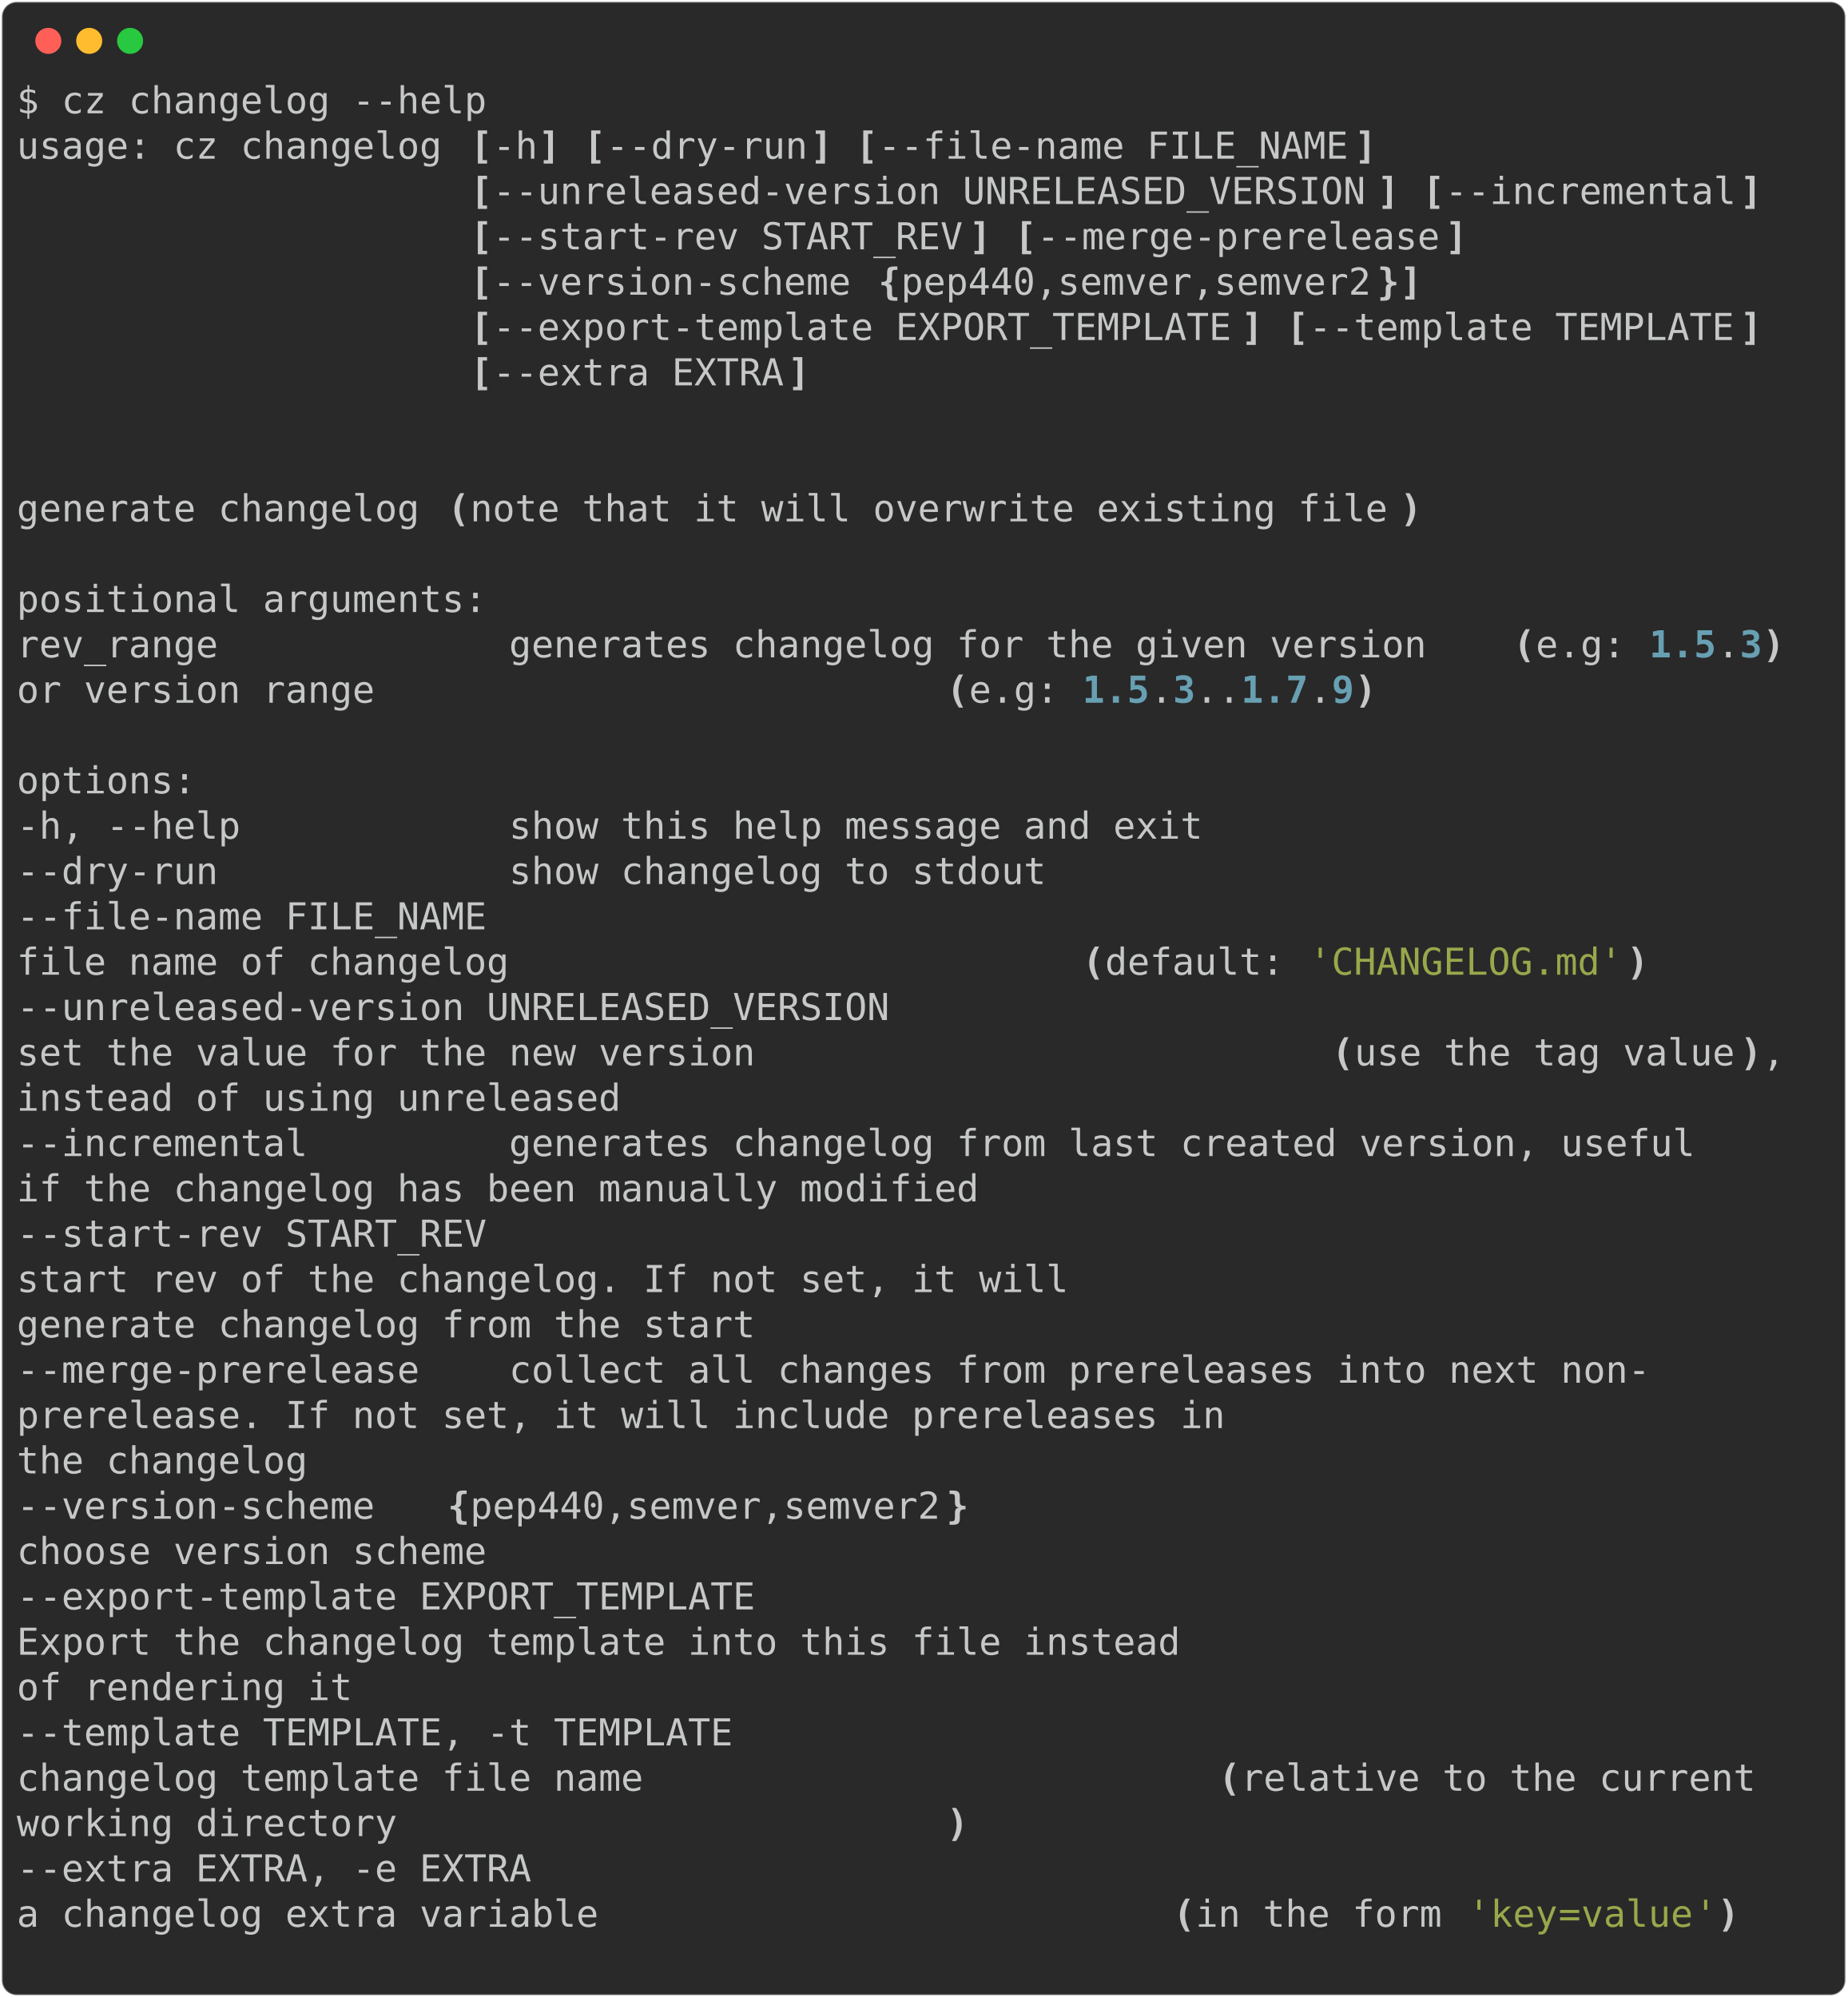
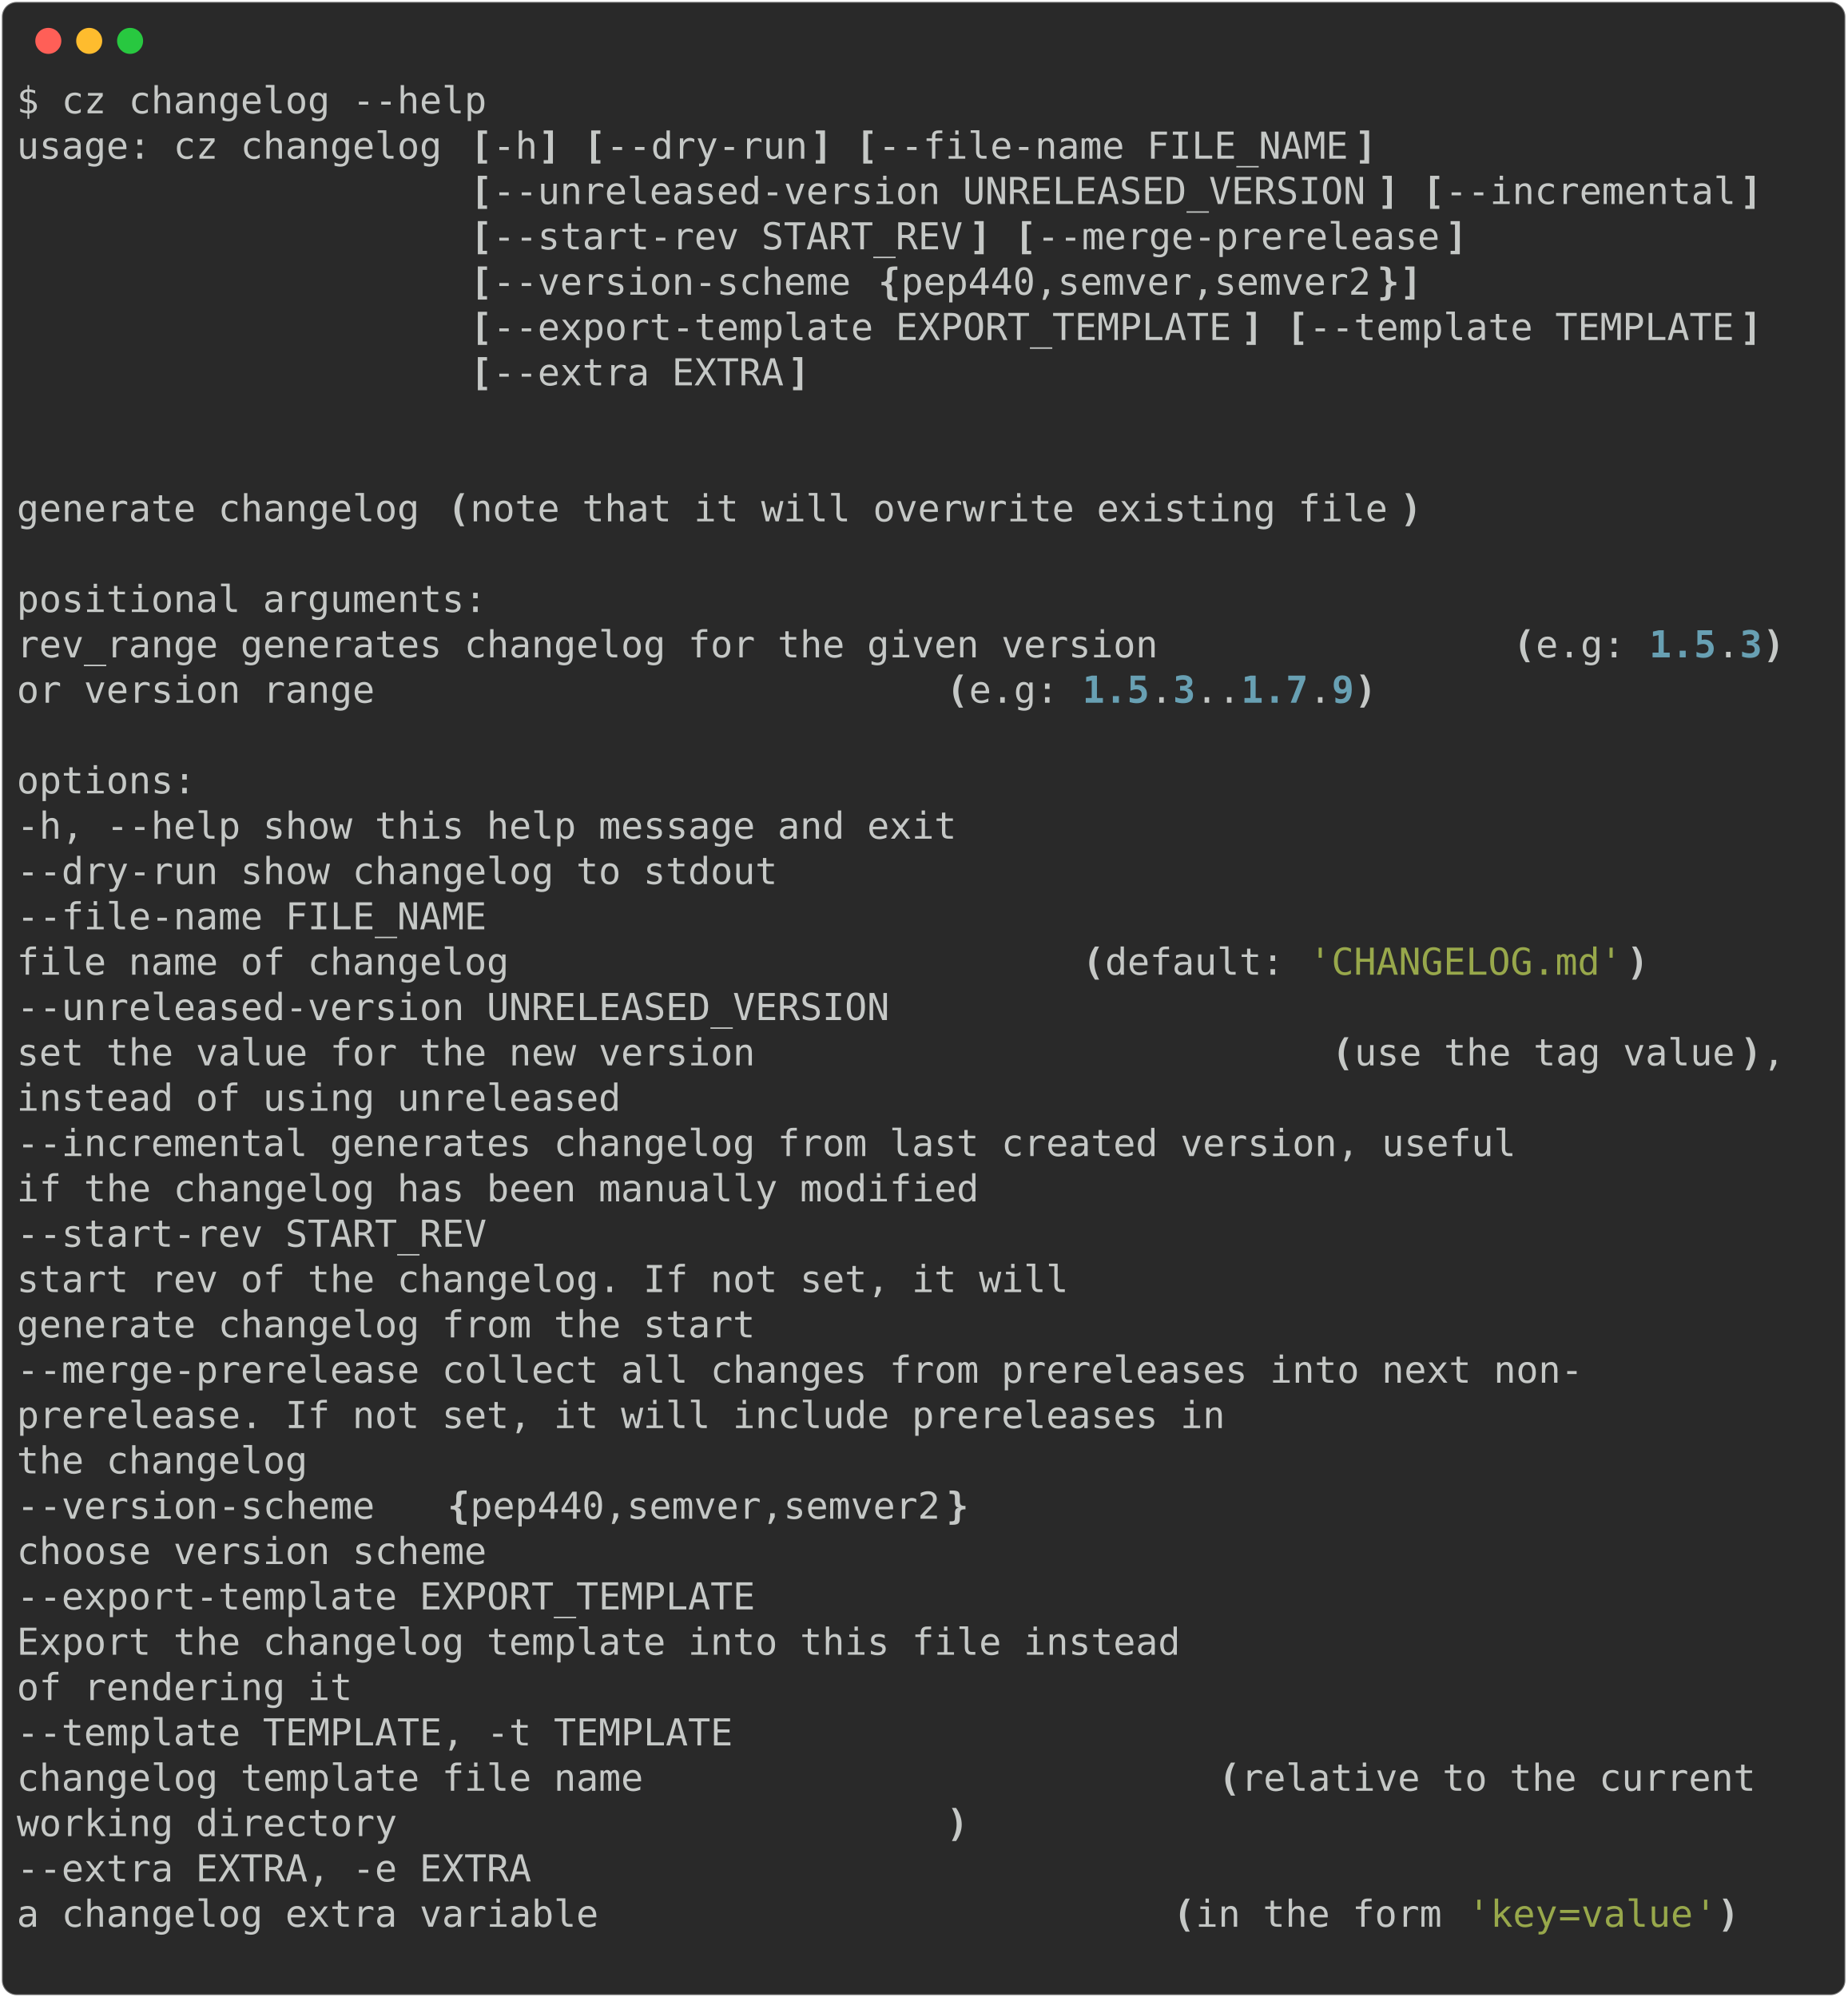
<svg xmlns="http://www.w3.org/2000/svg" class="rich-terminal" viewBox="0 0 994 1074.8">
-   <style>
- 
-     @font-face {
-         font-family: "Fira Code";
-         src: local("FiraCode-Regular"),
-                 url("https://cdnjs.cloudflare.com/ajax/libs/firacode/6.2.0/woff2/FiraCode-Regular.woff2") format("woff2"),
-                 url("https://cdnjs.cloudflare.com/ajax/libs/firacode/6.2.0/woff/FiraCode-Regular.woff") format("woff");
-         font-style: normal;
-         font-weight: 400;
-     }
-     @font-face {
-         font-family: "Fira Code";
-         src: local("FiraCode-Bold"),
-                 url("https://cdnjs.cloudflare.com/ajax/libs/firacode/6.2.0/woff2/FiraCode-Bold.woff2") format("woff2"),
-                 url("https://cdnjs.cloudflare.com/ajax/libs/firacode/6.2.0/woff/FiraCode-Bold.woff") format("woff");
-         font-style: bold;
-         font-weight: 700;
-     }
- 
-     .terminal-2035912735-matrix {
-         font-family: Fira Code, monospace;
-         font-size: 20px;
-         line-height: 24.4px;
-         font-variant-east-asian: full-width;
-     }
- 
-     .terminal-2035912735-title {
-         font-size: 18px;
-         font-weight: bold;
-         font-family: arial;
-     }
- 
-     .terminal-2035912735-r1 { fill: #c5c8c6 }
- .terminal-2035912735-r2 { fill: #c5c8c6;font-weight: bold }
- .terminal-2035912735-r3 { fill: #68a0b3;font-weight: bold }
- .terminal-2035912735-r4 { fill: #98a84b }
-     </style>
+   <style>@font-face{font-family:"Fira Code";src:local("FiraCode-Regular"),url(https://cdnjs.cloudflare.com/ajax/libs/firacode/6.2.0/woff2/FiraCode-Regular.woff2) format("woff2"),url(https://cdnjs.cloudflare.com/ajax/libs/firacode/6.2.0/woff/FiraCode-Regular.woff) format("woff");font-style:normal;font-weight:400}@font-face{font-family:"Fira Code";src:local("FiraCode-Bold"),url(https://cdnjs.cloudflare.com/ajax/libs/firacode/6.2.0/woff2/FiraCode-Bold.woff2) format("woff2"),url(https://cdnjs.cloudflare.com/ajax/libs/firacode/6.2.0/woff/FiraCode-Bold.woff) format("woff");font-style:bold;font-weight:700}.terminal-2035912735-matrix{font-family:Fira Code,monospace;font-size:20px;line-height:24.4px;font-variant-east-asian:full-width}.terminal-2035912735-r1{fill:#c5c8c6}.terminal-2035912735-r2{fill:#c5c8c6;font-weight:700}.terminal-2035912735-r3{fill:#68a0b3;font-weight:700}.terminal-2035912735-r4{fill:#98a84b}</style>
  <defs>
    <clipPath id="terminal-2035912735-clip-terminal">
-       <rect x="0" y="0" width="975.0" height="1023.8" />
+       <rect width="975" height="1023.8" x="0" y="0" />
    </clipPath>
    <clipPath id="terminal-2035912735-line-0">
-       <rect x="0" y="1.5" width="976" height="24.65" />
+       <rect width="976" height="24.65" x="0" y="1.5" />
    </clipPath>
    <clipPath id="terminal-2035912735-line-1">
-       <rect x="0" y="25.9" width="976" height="24.65" />
+       <rect width="976" height="24.65" x="0" y="25.9" />
    </clipPath>
    <clipPath id="terminal-2035912735-line-2">
-       <rect x="0" y="50.3" width="976" height="24.65" />
+       <rect width="976" height="24.65" x="0" y="50.3" />
    </clipPath>
    <clipPath id="terminal-2035912735-line-3">
-       <rect x="0" y="74.7" width="976" height="24.65" />
+       <rect width="976" height="24.65" x="0" y="74.7" />
    </clipPath>
    <clipPath id="terminal-2035912735-line-4">
-       <rect x="0" y="99.1" width="976" height="24.65" />
+       <rect width="976" height="24.65" x="0" y="99.1" />
    </clipPath>
    <clipPath id="terminal-2035912735-line-5">
-       <rect x="0" y="123.5" width="976" height="24.65" />
+       <rect width="976" height="24.65" x="0" y="123.5" />
    </clipPath>
    <clipPath id="terminal-2035912735-line-6">
-       <rect x="0" y="147.9" width="976" height="24.65" />
+       <rect width="976" height="24.65" x="0" y="147.9" />
    </clipPath>
    <clipPath id="terminal-2035912735-line-7">
-       <rect x="0" y="172.3" width="976" height="24.65" />
+       <rect width="976" height="24.65" x="0" y="172.3" />
    </clipPath>
    <clipPath id="terminal-2035912735-line-8">
-       <rect x="0" y="196.7" width="976" height="24.65" />
+       <rect width="976" height="24.65" x="0" y="196.7" />
    </clipPath>
    <clipPath id="terminal-2035912735-line-9">
-       <rect x="0" y="221.1" width="976" height="24.65" />
+       <rect width="976" height="24.65" x="0" y="221.1" />
    </clipPath>
    <clipPath id="terminal-2035912735-line-10">
-       <rect x="0" y="245.5" width="976" height="24.65" />
+       <rect width="976" height="24.65" x="0" y="245.5" />
    </clipPath>
    <clipPath id="terminal-2035912735-line-11">
-       <rect x="0" y="269.9" width="976" height="24.65" />
+       <rect width="976" height="24.65" x="0" y="269.9" />
    </clipPath>
    <clipPath id="terminal-2035912735-line-12">
-       <rect x="0" y="294.3" width="976" height="24.65" />
+       <rect width="976" height="24.65" x="0" y="294.3" />
    </clipPath>
    <clipPath id="terminal-2035912735-line-13">
-       <rect x="0" y="318.7" width="976" height="24.65" />
+       <rect width="976" height="24.65" x="0" y="318.7" />
    </clipPath>
    <clipPath id="terminal-2035912735-line-14">
-       <rect x="0" y="343.1" width="976" height="24.65" />
+       <rect width="976" height="24.65" x="0" y="343.1" />
    </clipPath>
    <clipPath id="terminal-2035912735-line-15">
-       <rect x="0" y="367.5" width="976" height="24.65" />
+       <rect width="976" height="24.65" x="0" y="367.5" />
    </clipPath>
    <clipPath id="terminal-2035912735-line-16">
-       <rect x="0" y="391.9" width="976" height="24.65" />
+       <rect width="976" height="24.65" x="0" y="391.9" />
    </clipPath>
    <clipPath id="terminal-2035912735-line-17">
-       <rect x="0" y="416.3" width="976" height="24.65" />
+       <rect width="976" height="24.65" x="0" y="416.3" />
    </clipPath>
    <clipPath id="terminal-2035912735-line-18">
-       <rect x="0" y="440.7" width="976" height="24.65" />
+       <rect width="976" height="24.65" x="0" y="440.7" />
    </clipPath>
    <clipPath id="terminal-2035912735-line-19">
-       <rect x="0" y="465.1" width="976" height="24.65" />
+       <rect width="976" height="24.65" x="0" y="465.1" />
    </clipPath>
    <clipPath id="terminal-2035912735-line-20">
-       <rect x="0" y="489.5" width="976" height="24.65" />
+       <rect width="976" height="24.65" x="0" y="489.5" />
    </clipPath>
    <clipPath id="terminal-2035912735-line-21">
-       <rect x="0" y="513.9" width="976" height="24.65" />
+       <rect width="976" height="24.65" x="0" y="513.9" />
    </clipPath>
    <clipPath id="terminal-2035912735-line-22">
-       <rect x="0" y="538.3" width="976" height="24.65" />
+       <rect width="976" height="24.65" x="0" y="538.3" />
    </clipPath>
    <clipPath id="terminal-2035912735-line-23">
-       <rect x="0" y="562.7" width="976" height="24.65" />
+       <rect width="976" height="24.65" x="0" y="562.7" />
    </clipPath>
    <clipPath id="terminal-2035912735-line-24">
-       <rect x="0" y="587.1" width="976" height="24.65" />
+       <rect width="976" height="24.65" x="0" y="587.1" />
    </clipPath>
    <clipPath id="terminal-2035912735-line-25">
-       <rect x="0" y="611.5" width="976" height="24.65" />
+       <rect width="976" height="24.65" x="0" y="611.5" />
    </clipPath>
    <clipPath id="terminal-2035912735-line-26">
-       <rect x="0" y="635.9" width="976" height="24.65" />
+       <rect width="976" height="24.65" x="0" y="635.9" />
    </clipPath>
    <clipPath id="terminal-2035912735-line-27">
-       <rect x="0" y="660.3" width="976" height="24.65" />
+       <rect width="976" height="24.65" x="0" y="660.3" />
    </clipPath>
    <clipPath id="terminal-2035912735-line-28">
-       <rect x="0" y="684.7" width="976" height="24.65" />
+       <rect width="976" height="24.65" x="0" y="684.7" />
    </clipPath>
    <clipPath id="terminal-2035912735-line-29">
-       <rect x="0" y="709.1" width="976" height="24.65" />
+       <rect width="976" height="24.65" x="0" y="709.1" />
    </clipPath>
    <clipPath id="terminal-2035912735-line-30">
-       <rect x="0" y="733.5" width="976" height="24.65" />
+       <rect width="976" height="24.65" x="0" y="733.5" />
    </clipPath>
    <clipPath id="terminal-2035912735-line-31">
-       <rect x="0" y="757.9" width="976" height="24.65" />
+       <rect width="976" height="24.65" x="0" y="757.9" />
    </clipPath>
    <clipPath id="terminal-2035912735-line-32">
-       <rect x="0" y="782.3" width="976" height="24.65" />
+       <rect width="976" height="24.65" x="0" y="782.3" />
    </clipPath>
    <clipPath id="terminal-2035912735-line-33">
-       <rect x="0" y="806.7" width="976" height="24.65" />
+       <rect width="976" height="24.65" x="0" y="806.7" />
    </clipPath>
    <clipPath id="terminal-2035912735-line-34">
-       <rect x="0" y="831.1" width="976" height="24.65" />
+       <rect width="976" height="24.65" x="0" y="831.1" />
    </clipPath>
    <clipPath id="terminal-2035912735-line-35">
-       <rect x="0" y="855.5" width="976" height="24.65" />
+       <rect width="976" height="24.65" x="0" y="855.5" />
    </clipPath>
    <clipPath id="terminal-2035912735-line-36">
-       <rect x="0" y="879.9" width="976" height="24.65" />
+       <rect width="976" height="24.65" x="0" y="879.9" />
    </clipPath>
    <clipPath id="terminal-2035912735-line-37">
-       <rect x="0" y="904.3" width="976" height="24.65" />
+       <rect width="976" height="24.65" x="0" y="904.3" />
    </clipPath>
    <clipPath id="terminal-2035912735-line-38">
-       <rect x="0" y="928.7" width="976" height="24.65" />
+       <rect width="976" height="24.65" x="0" y="928.7" />
    </clipPath>
    <clipPath id="terminal-2035912735-line-39">
-       <rect x="0" y="953.1" width="976" height="24.65" />
+       <rect width="976" height="24.65" x="0" y="953.1" />
    </clipPath>
    <clipPath id="terminal-2035912735-line-40">
-       <rect x="0" y="977.5" width="976" height="24.65" />
+       <rect width="976" height="24.65" x="0" y="977.5" />
    </clipPath>
  </defs>
-   <rect fill="#292929" stroke="rgba(255,255,255,0.35)" stroke-width="1" x="1" y="1" width="992" height="1072.8" rx="8" />
+   <rect width="992" height="1072.8" x="1" y="1" fill="#292929" stroke="rgba(255,255,255,0.35)" stroke-width="1" rx="8" />
  <g transform="translate(26,22)">
    <circle cx="0" cy="0" r="7" fill="#ff5f57" />
    <circle cx="22" cy="0" r="7" fill="#febc2e" />
    <circle cx="44" cy="0" r="7" fill="#28c840" />
  </g>
-   <g transform="translate(9, 41)" clip-path="url(#terminal-2035912735-clip-terminal)">
+   <g clip-path="url(#terminal-2035912735-clip-terminal)" transform="translate(9, 41)">
    <g class="terminal-2035912735-matrix">
-       <text class="terminal-2035912735-r1" x="0" y="20" textLength="256.2" clip-path="url(#terminal-2035912735-line-0)">$ cz changelog --help</text>
-       <text class="terminal-2035912735-r1" x="976" y="20" textLength="12.2" clip-path="url(#terminal-2035912735-line-0)">
- </text>
-       <text class="terminal-2035912735-r1" x="0" y="44.4" textLength="244" clip-path="url(#terminal-2035912735-line-1)">usage: cz changelog </text>
-       <text class="terminal-2035912735-r2" x="244" y="44.4" textLength="12.2" clip-path="url(#terminal-2035912735-line-1)">[</text>
-       <text class="terminal-2035912735-r1" x="256.2" y="44.4" textLength="24.4" clip-path="url(#terminal-2035912735-line-1)">-h</text>
-       <text class="terminal-2035912735-r2" x="280.6" y="44.4" textLength="12.2" clip-path="url(#terminal-2035912735-line-1)">]</text>
-       <text class="terminal-2035912735-r2" x="305" y="44.4" textLength="12.2" clip-path="url(#terminal-2035912735-line-1)">[</text>
-       <text class="terminal-2035912735-r1" x="317.2" y="44.4" textLength="109.8" clip-path="url(#terminal-2035912735-line-1)">--dry-run</text>
-       <text class="terminal-2035912735-r2" x="427" y="44.4" textLength="12.2" clip-path="url(#terminal-2035912735-line-1)">]</text>
-       <text class="terminal-2035912735-r2" x="451.4" y="44.4" textLength="12.2" clip-path="url(#terminal-2035912735-line-1)">[</text>
-       <text class="terminal-2035912735-r1" x="463.6" y="44.4" textLength="256.2" clip-path="url(#terminal-2035912735-line-1)">--file-name FILE_NAME</text>
-       <text class="terminal-2035912735-r2" x="719.8" y="44.4" textLength="12.2" clip-path="url(#terminal-2035912735-line-1)">]</text>
-       <text class="terminal-2035912735-r1" x="976" y="44.4" textLength="12.2" clip-path="url(#terminal-2035912735-line-1)">
- </text>
-       <text class="terminal-2035912735-r2" x="244" y="68.8" textLength="12.2" clip-path="url(#terminal-2035912735-line-2)">[</text>
-       <text class="terminal-2035912735-r1" x="256.2" y="68.8" textLength="475.8" clip-path="url(#terminal-2035912735-line-2)">--unreleased-version UNRELEASED_VERSION</text>
-       <text class="terminal-2035912735-r2" x="732" y="68.8" textLength="12.2" clip-path="url(#terminal-2035912735-line-2)">]</text>
-       <text class="terminal-2035912735-r2" x="756.4" y="68.8" textLength="12.2" clip-path="url(#terminal-2035912735-line-2)">[</text>
-       <text class="terminal-2035912735-r1" x="768.6" y="68.8" textLength="158.6" clip-path="url(#terminal-2035912735-line-2)">--incremental</text>
-       <text class="terminal-2035912735-r2" x="927.2" y="68.8" textLength="12.2" clip-path="url(#terminal-2035912735-line-2)">]</text>
-       <text class="terminal-2035912735-r1" x="976" y="68.8" textLength="12.2" clip-path="url(#terminal-2035912735-line-2)">
- </text>
-       <text class="terminal-2035912735-r2" x="244" y="93.2" textLength="12.2" clip-path="url(#terminal-2035912735-line-3)">[</text>
-       <text class="terminal-2035912735-r1" x="256.2" y="93.2" textLength="256.2" clip-path="url(#terminal-2035912735-line-3)">--start-rev START_REV</text>
-       <text class="terminal-2035912735-r2" x="512.4" y="93.2" textLength="12.2" clip-path="url(#terminal-2035912735-line-3)">]</text>
-       <text class="terminal-2035912735-r2" x="536.8" y="93.2" textLength="12.2" clip-path="url(#terminal-2035912735-line-3)">[</text>
-       <text class="terminal-2035912735-r1" x="549" y="93.2" textLength="219.6" clip-path="url(#terminal-2035912735-line-3)">--merge-prerelease</text>
-       <text class="terminal-2035912735-r2" x="768.6" y="93.2" textLength="12.2" clip-path="url(#terminal-2035912735-line-3)">]</text>
-       <text class="terminal-2035912735-r1" x="976" y="93.2" textLength="12.2" clip-path="url(#terminal-2035912735-line-3)">
- </text>
-       <text class="terminal-2035912735-r2" x="244" y="117.6" textLength="12.2" clip-path="url(#terminal-2035912735-line-4)">[</text>
-       <text class="terminal-2035912735-r1" x="256.2" y="117.6" textLength="207.4" clip-path="url(#terminal-2035912735-line-4)">--version-scheme </text>
-       <text class="terminal-2035912735-r2" x="463.6" y="117.6" textLength="12.2" clip-path="url(#terminal-2035912735-line-4)">{</text>
-       <text class="terminal-2035912735-r1" x="475.8" y="117.6" textLength="256.2" clip-path="url(#terminal-2035912735-line-4)">pep440,semver,semver2</text>
-       <text class="terminal-2035912735-r2" x="732" y="117.6" textLength="12.2" clip-path="url(#terminal-2035912735-line-4)">}</text>
-       <text class="terminal-2035912735-r2" x="744.2" y="117.6" textLength="12.2" clip-path="url(#terminal-2035912735-line-4)">]</text>
-       <text class="terminal-2035912735-r1" x="976" y="117.6" textLength="12.2" clip-path="url(#terminal-2035912735-line-4)">
- </text>
-       <text class="terminal-2035912735-r2" x="244" y="142" textLength="12.2" clip-path="url(#terminal-2035912735-line-5)">[</text>
-       <text class="terminal-2035912735-r1" x="256.2" y="142" textLength="402.6" clip-path="url(#terminal-2035912735-line-5)">--export-template EXPORT_TEMPLATE</text>
-       <text class="terminal-2035912735-r2" x="658.8" y="142" textLength="12.2" clip-path="url(#terminal-2035912735-line-5)">]</text>
-       <text class="terminal-2035912735-r2" x="683.2" y="142" textLength="12.2" clip-path="url(#terminal-2035912735-line-5)">[</text>
-       <text class="terminal-2035912735-r1" x="695.4" y="142" textLength="231.8" clip-path="url(#terminal-2035912735-line-5)">--template TEMPLATE</text>
-       <text class="terminal-2035912735-r2" x="927.2" y="142" textLength="12.2" clip-path="url(#terminal-2035912735-line-5)">]</text>
-       <text class="terminal-2035912735-r1" x="976" y="142" textLength="12.2" clip-path="url(#terminal-2035912735-line-5)">
- </text>
-       <text class="terminal-2035912735-r2" x="244" y="166.4" textLength="12.2" clip-path="url(#terminal-2035912735-line-6)">[</text>
-       <text class="terminal-2035912735-r1" x="256.2" y="166.4" textLength="158.6" clip-path="url(#terminal-2035912735-line-6)">--extra EXTRA</text>
-       <text class="terminal-2035912735-r2" x="414.8" y="166.4" textLength="12.2" clip-path="url(#terminal-2035912735-line-6)">]</text>
-       <text class="terminal-2035912735-r1" x="976" y="166.4" textLength="12.2" clip-path="url(#terminal-2035912735-line-6)">
- </text>
-       <text class="terminal-2035912735-r1" x="976" y="190.8" textLength="12.2" clip-path="url(#terminal-2035912735-line-7)">
- </text>
-       <text class="terminal-2035912735-r1" x="976" y="215.2" textLength="12.2" clip-path="url(#terminal-2035912735-line-8)">
- </text>
-       <text class="terminal-2035912735-r1" x="0" y="239.6" textLength="231.8" clip-path="url(#terminal-2035912735-line-9)">generate changelog </text>
-       <text class="terminal-2035912735-r2" x="231.8" y="239.6" textLength="12.2" clip-path="url(#terminal-2035912735-line-9)">(</text>
-       <text class="terminal-2035912735-r1" x="244" y="239.6" textLength="500.2" clip-path="url(#terminal-2035912735-line-9)">note that it will overwrite existing file</text>
-       <text class="terminal-2035912735-r2" x="744.2" y="239.6" textLength="12.2" clip-path="url(#terminal-2035912735-line-9)">)</text>
-       <text class="terminal-2035912735-r1" x="976" y="239.6" textLength="12.2" clip-path="url(#terminal-2035912735-line-9)">
- </text>
-       <text class="terminal-2035912735-r1" x="976" y="264" textLength="12.2" clip-path="url(#terminal-2035912735-line-10)">
- </text>
-       <text class="terminal-2035912735-r1" x="0" y="288.4" textLength="256.2" clip-path="url(#terminal-2035912735-line-11)">positional arguments:</text>
-       <text class="terminal-2035912735-r1" x="976" y="288.4" textLength="12.2" clip-path="url(#terminal-2035912735-line-11)">
- </text>
-       <text class="terminal-2035912735-r1" x="0" y="312.8" textLength="805.2" clip-path="url(#terminal-2035912735-line-12)">  rev_range             generates changelog for the given version </text>
-       <text class="terminal-2035912735-r2" x="805.2" y="312.8" textLength="12.2" clip-path="url(#terminal-2035912735-line-12)">(</text>
-       <text class="terminal-2035912735-r1" x="817.4" y="312.8" textLength="61" clip-path="url(#terminal-2035912735-line-12)">e.g: </text>
-       <text class="terminal-2035912735-r3" x="878.4" y="312.8" textLength="36.6" clip-path="url(#terminal-2035912735-line-12)">1.5</text>
-       <text class="terminal-2035912735-r1" x="915" y="312.8" textLength="12.2" clip-path="url(#terminal-2035912735-line-12)">.</text>
-       <text class="terminal-2035912735-r3" x="927.2" y="312.8" textLength="12.2" clip-path="url(#terminal-2035912735-line-12)">3</text>
-       <text class="terminal-2035912735-r2" x="939.4" y="312.8" textLength="12.2" clip-path="url(#terminal-2035912735-line-12)">)</text>
-       <text class="terminal-2035912735-r1" x="976" y="312.8" textLength="12.2" clip-path="url(#terminal-2035912735-line-12)">
- </text>
-       <text class="terminal-2035912735-r1" x="0" y="337.2" textLength="500.2" clip-path="url(#terminal-2035912735-line-13)">                        or version range </text>
-       <text class="terminal-2035912735-r2" x="500.2" y="337.2" textLength="12.2" clip-path="url(#terminal-2035912735-line-13)">(</text>
-       <text class="terminal-2035912735-r1" x="512.4" y="337.2" textLength="61" clip-path="url(#terminal-2035912735-line-13)">e.g: </text>
-       <text class="terminal-2035912735-r3" x="573.4" y="337.2" textLength="36.6" clip-path="url(#terminal-2035912735-line-13)">1.5</text>
-       <text class="terminal-2035912735-r1" x="610" y="337.2" textLength="12.2" clip-path="url(#terminal-2035912735-line-13)">.</text>
-       <text class="terminal-2035912735-r3" x="622.2" y="337.2" textLength="12.2" clip-path="url(#terminal-2035912735-line-13)">3</text>
-       <text class="terminal-2035912735-r1" x="634.4" y="337.2" textLength="24.4" clip-path="url(#terminal-2035912735-line-13)">..</text>
-       <text class="terminal-2035912735-r3" x="658.8" y="337.2" textLength="36.6" clip-path="url(#terminal-2035912735-line-13)">1.7</text>
-       <text class="terminal-2035912735-r1" x="695.4" y="337.2" textLength="12.2" clip-path="url(#terminal-2035912735-line-13)">.</text>
-       <text class="terminal-2035912735-r3" x="707.6" y="337.2" textLength="12.2" clip-path="url(#terminal-2035912735-line-13)">9</text>
-       <text class="terminal-2035912735-r2" x="719.8" y="337.2" textLength="12.2" clip-path="url(#terminal-2035912735-line-13)">)</text>
-       <text class="terminal-2035912735-r1" x="976" y="337.2" textLength="12.2" clip-path="url(#terminal-2035912735-line-13)">
- </text>
-       <text class="terminal-2035912735-r1" x="976" y="361.6" textLength="12.2" clip-path="url(#terminal-2035912735-line-14)">
- </text>
-       <text class="terminal-2035912735-r1" x="0" y="386" textLength="97.6" clip-path="url(#terminal-2035912735-line-15)">options:</text>
-       <text class="terminal-2035912735-r1" x="976" y="386" textLength="12.2" clip-path="url(#terminal-2035912735-line-15)">
- </text>
-       <text class="terminal-2035912735-r1" x="0" y="410.4" textLength="671" clip-path="url(#terminal-2035912735-line-16)">  -h, --help            show this help message and exit</text>
-       <text class="terminal-2035912735-r1" x="976" y="410.4" textLength="12.2" clip-path="url(#terminal-2035912735-line-16)">
- </text>
-       <text class="terminal-2035912735-r1" x="0" y="434.8" textLength="585.6" clip-path="url(#terminal-2035912735-line-17)">  --dry-run             show changelog to stdout</text>
-       <text class="terminal-2035912735-r1" x="976" y="434.8" textLength="12.2" clip-path="url(#terminal-2035912735-line-17)">
- </text>
-       <text class="terminal-2035912735-r1" x="0" y="459.2" textLength="280.6" clip-path="url(#terminal-2035912735-line-18)">  --file-name FILE_NAME</text>
-       <text class="terminal-2035912735-r1" x="976" y="459.2" textLength="12.2" clip-path="url(#terminal-2035912735-line-18)">
- </text>
-       <text class="terminal-2035912735-r1" x="0" y="483.6" textLength="573.4" clip-path="url(#terminal-2035912735-line-19)">                        file name of changelog </text>
-       <text class="terminal-2035912735-r2" x="573.4" y="483.6" textLength="12.2" clip-path="url(#terminal-2035912735-line-19)">(</text>
-       <text class="terminal-2035912735-r1" x="585.6" y="483.6" textLength="109.8" clip-path="url(#terminal-2035912735-line-19)">default: </text>
-       <text class="terminal-2035912735-r4" x="695.4" y="483.6" textLength="170.8" clip-path="url(#terminal-2035912735-line-19)">'CHANGELOG.md'</text>
-       <text class="terminal-2035912735-r2" x="866.2" y="483.6" textLength="12.2" clip-path="url(#terminal-2035912735-line-19)">)</text>
-       <text class="terminal-2035912735-r1" x="976" y="483.6" textLength="12.2" clip-path="url(#terminal-2035912735-line-19)">
- </text>
-       <text class="terminal-2035912735-r1" x="0" y="508" textLength="500.2" clip-path="url(#terminal-2035912735-line-20)">  --unreleased-version UNRELEASED_VERSION</text>
-       <text class="terminal-2035912735-r1" x="976" y="508" textLength="12.2" clip-path="url(#terminal-2035912735-line-20)">
- </text>
-       <text class="terminal-2035912735-r1" x="0" y="532.4" textLength="707.6" clip-path="url(#terminal-2035912735-line-21)">                        set the value for the new version </text>
-       <text class="terminal-2035912735-r2" x="707.6" y="532.4" textLength="12.2" clip-path="url(#terminal-2035912735-line-21)">(</text>
-       <text class="terminal-2035912735-r1" x="719.8" y="532.4" textLength="207.4" clip-path="url(#terminal-2035912735-line-21)">use the tag value</text>
-       <text class="terminal-2035912735-r2" x="927.2" y="532.4" textLength="12.2" clip-path="url(#terminal-2035912735-line-21)">)</text>
-       <text class="terminal-2035912735-r1" x="939.4" y="532.4" textLength="12.2" clip-path="url(#terminal-2035912735-line-21)">,</text>
-       <text class="terminal-2035912735-r1" x="976" y="532.4" textLength="12.2" clip-path="url(#terminal-2035912735-line-21)">
- </text>
-       <text class="terminal-2035912735-r1" x="0" y="556.8" textLength="622.2" clip-path="url(#terminal-2035912735-line-22)">                        instead of using unreleased</text>
-       <text class="terminal-2035912735-r1" x="976" y="556.8" textLength="12.2" clip-path="url(#terminal-2035912735-line-22)">
- </text>
-       <text class="terminal-2035912735-r1" x="0" y="581.2" textLength="939.4" clip-path="url(#terminal-2035912735-line-23)">  --incremental         generates changelog from last created version, useful</text>
-       <text class="terminal-2035912735-r1" x="976" y="581.2" textLength="12.2" clip-path="url(#terminal-2035912735-line-23)">
- </text>
-       <text class="terminal-2035912735-r1" x="0" y="605.6" textLength="817.4" clip-path="url(#terminal-2035912735-line-24)">                        if the changelog has been manually modified</text>
-       <text class="terminal-2035912735-r1" x="976" y="605.6" textLength="12.2" clip-path="url(#terminal-2035912735-line-24)">
- </text>
-       <text class="terminal-2035912735-r1" x="0" y="630" textLength="280.6" clip-path="url(#terminal-2035912735-line-25)">  --start-rev START_REV</text>
-       <text class="terminal-2035912735-r1" x="976" y="630" textLength="12.2" clip-path="url(#terminal-2035912735-line-25)">
- </text>
-       <text class="terminal-2035912735-r1" x="0" y="654.4" textLength="866.2" clip-path="url(#terminal-2035912735-line-26)">                        start rev of the changelog. If not set, it will</text>
-       <text class="terminal-2035912735-r1" x="976" y="654.4" textLength="12.2" clip-path="url(#terminal-2035912735-line-26)">
- </text>
-       <text class="terminal-2035912735-r1" x="0" y="678.8" textLength="695.4" clip-path="url(#terminal-2035912735-line-27)">                        generate changelog from the start</text>
-       <text class="terminal-2035912735-r1" x="976" y="678.8" textLength="12.2" clip-path="url(#terminal-2035912735-line-27)">
- </text>
-       <text class="terminal-2035912735-r1" x="0" y="703.2" textLength="915" clip-path="url(#terminal-2035912735-line-28)">  --merge-prerelease    collect all changes from prereleases into next non-</text>
-       <text class="terminal-2035912735-r1" x="976" y="703.2" textLength="12.2" clip-path="url(#terminal-2035912735-line-28)">
- </text>
-       <text class="terminal-2035912735-r1" x="0" y="727.6" textLength="951.6" clip-path="url(#terminal-2035912735-line-29)">                        prerelease. If not set, it will include prereleases in</text>
-       <text class="terminal-2035912735-r1" x="976" y="727.6" textLength="12.2" clip-path="url(#terminal-2035912735-line-29)">
- </text>
-       <text class="terminal-2035912735-r1" x="0" y="752" textLength="451.4" clip-path="url(#terminal-2035912735-line-30)">                        the changelog</text>
-       <text class="terminal-2035912735-r1" x="976" y="752" textLength="12.2" clip-path="url(#terminal-2035912735-line-30)">
- </text>
-       <text class="terminal-2035912735-r1" x="0" y="776.4" textLength="231.8" clip-path="url(#terminal-2035912735-line-31)">  --version-scheme </text>
-       <text class="terminal-2035912735-r2" x="231.8" y="776.4" textLength="12.2" clip-path="url(#terminal-2035912735-line-31)">{</text>
-       <text class="terminal-2035912735-r1" x="244" y="776.4" textLength="256.2" clip-path="url(#terminal-2035912735-line-31)">pep440,semver,semver2</text>
-       <text class="terminal-2035912735-r2" x="500.2" y="776.4" textLength="12.2" clip-path="url(#terminal-2035912735-line-31)">}</text>
-       <text class="terminal-2035912735-r1" x="976" y="776.4" textLength="12.2" clip-path="url(#terminal-2035912735-line-31)">
- </text>
-       <text class="terminal-2035912735-r1" x="0" y="800.8" textLength="549" clip-path="url(#terminal-2035912735-line-32)">                        choose version scheme</text>
-       <text class="terminal-2035912735-r1" x="976" y="800.8" textLength="12.2" clip-path="url(#terminal-2035912735-line-32)">
- </text>
-       <text class="terminal-2035912735-r1" x="0" y="825.2" textLength="427" clip-path="url(#terminal-2035912735-line-33)">  --export-template EXPORT_TEMPLATE</text>
-       <text class="terminal-2035912735-r1" x="976" y="825.2" textLength="12.2" clip-path="url(#terminal-2035912735-line-33)">
- </text>
-       <text class="terminal-2035912735-r1" x="0" y="849.6" textLength="927.2" clip-path="url(#terminal-2035912735-line-34)">                        Export the changelog template into this file instead</text>
-       <text class="terminal-2035912735-r1" x="976" y="849.6" textLength="12.2" clip-path="url(#terminal-2035912735-line-34)">
- </text>
-       <text class="terminal-2035912735-r1" x="0" y="874" textLength="475.8" clip-path="url(#terminal-2035912735-line-35)">                        of rendering it</text>
-       <text class="terminal-2035912735-r1" x="976" y="874" textLength="12.2" clip-path="url(#terminal-2035912735-line-35)">
- </text>
-       <text class="terminal-2035912735-r1" x="0" y="898.4" textLength="414.8" clip-path="url(#terminal-2035912735-line-36)">  --template TEMPLATE, -t TEMPLATE</text>
-       <text class="terminal-2035912735-r1" x="976" y="898.4" textLength="12.2" clip-path="url(#terminal-2035912735-line-36)">
- </text>
-       <text class="terminal-2035912735-r1" x="0" y="922.8" textLength="646.6" clip-path="url(#terminal-2035912735-line-37)">                        changelog template file name </text>
-       <text class="terminal-2035912735-r2" x="646.6" y="922.8" textLength="12.2" clip-path="url(#terminal-2035912735-line-37)">(</text>
-       <text class="terminal-2035912735-r1" x="658.8" y="922.8" textLength="280.6" clip-path="url(#terminal-2035912735-line-37)">relative to the current</text>
-       <text class="terminal-2035912735-r1" x="976" y="922.8" textLength="12.2" clip-path="url(#terminal-2035912735-line-37)">
- </text>
-       <text class="terminal-2035912735-r1" x="0" y="947.2" textLength="500.2" clip-path="url(#terminal-2035912735-line-38)">                        working directory</text>
-       <text class="terminal-2035912735-r2" x="500.2" y="947.2" textLength="12.2" clip-path="url(#terminal-2035912735-line-38)">)</text>
-       <text class="terminal-2035912735-r1" x="976" y="947.2" textLength="12.2" clip-path="url(#terminal-2035912735-line-38)">
- </text>
-       <text class="terminal-2035912735-r1" x="0" y="971.6" textLength="305" clip-path="url(#terminal-2035912735-line-39)">  --extra EXTRA, -e EXTRA</text>
-       <text class="terminal-2035912735-r1" x="976" y="971.6" textLength="12.2" clip-path="url(#terminal-2035912735-line-39)">
- </text>
-       <text class="terminal-2035912735-r1" x="0" y="996" textLength="622.2" clip-path="url(#terminal-2035912735-line-40)">                        a changelog extra variable </text>
-       <text class="terminal-2035912735-r2" x="622.2" y="996" textLength="12.2" clip-path="url(#terminal-2035912735-line-40)">(</text>
-       <text class="terminal-2035912735-r1" x="634.4" y="996" textLength="146.4" clip-path="url(#terminal-2035912735-line-40)">in the form </text>
-       <text class="terminal-2035912735-r4" x="780.8" y="996" textLength="12.2" clip-path="url(#terminal-2035912735-line-40)">'</text>
-       <text class="terminal-2035912735-r4" x="793" y="996" textLength="36.6" clip-path="url(#terminal-2035912735-line-40)">key</text>
-       <text class="terminal-2035912735-r4" x="829.6" y="996" textLength="12.2" clip-path="url(#terminal-2035912735-line-40)">=</text>
-       <text class="terminal-2035912735-r4" x="841.8" y="996" textLength="61" clip-path="url(#terminal-2035912735-line-40)">value</text>
-       <text class="terminal-2035912735-r4" x="902.8" y="996" textLength="12.2" clip-path="url(#terminal-2035912735-line-40)">'</text>
-       <text class="terminal-2035912735-r2" x="915" y="996" textLength="12.2" clip-path="url(#terminal-2035912735-line-40)">)</text>
-       <text class="terminal-2035912735-r1" x="976" y="996" textLength="12.2" clip-path="url(#terminal-2035912735-line-40)">
- </text>
-       <text class="terminal-2035912735-r1" x="976" y="1020.4" textLength="12.2" clip-path="url(#terminal-2035912735-line-41)">
- </text>
+       <text x="0" y="20" class="terminal-2035912735-r1" clip-path="url(#terminal-2035912735-line-0)" textLength="256.2">$ cz changelog --help</text>
+       <text x="0" y="44.4" class="terminal-2035912735-r1" clip-path="url(#terminal-2035912735-line-1)" textLength="244">usage: cz changelog</text>
+       <text x="244" y="44.4" class="terminal-2035912735-r2" clip-path="url(#terminal-2035912735-line-1)" textLength="12.2">[</text>
+       <text x="256.2" y="44.4" class="terminal-2035912735-r1" clip-path="url(#terminal-2035912735-line-1)" textLength="24.4">-h</text>
+       <text x="280.6" y="44.4" class="terminal-2035912735-r2" clip-path="url(#terminal-2035912735-line-1)" textLength="12.2">]</text>
+       <text x="305" y="44.4" class="terminal-2035912735-r2" clip-path="url(#terminal-2035912735-line-1)" textLength="12.2">[</text>
+       <text x="317.2" y="44.4" class="terminal-2035912735-r1" clip-path="url(#terminal-2035912735-line-1)" textLength="109.8">--dry-run</text>
+       <text x="427" y="44.4" class="terminal-2035912735-r2" clip-path="url(#terminal-2035912735-line-1)" textLength="12.2">]</text>
+       <text x="451.4" y="44.4" class="terminal-2035912735-r2" clip-path="url(#terminal-2035912735-line-1)" textLength="12.2">[</text>
+       <text x="463.6" y="44.4" class="terminal-2035912735-r1" clip-path="url(#terminal-2035912735-line-1)" textLength="256.2">--file-name FILE_NAME</text>
+       <text x="719.8" y="44.4" class="terminal-2035912735-r2" clip-path="url(#terminal-2035912735-line-1)" textLength="12.2">]</text>
+       <text x="244" y="68.8" class="terminal-2035912735-r2" clip-path="url(#terminal-2035912735-line-2)" textLength="12.2">[</text>
+       <text x="256.2" y="68.8" class="terminal-2035912735-r1" clip-path="url(#terminal-2035912735-line-2)" textLength="475.8">--unreleased-version UNRELEASED_VERSION</text>
+       <text x="732" y="68.8" class="terminal-2035912735-r2" clip-path="url(#terminal-2035912735-line-2)" textLength="12.2">]</text>
+       <text x="756.4" y="68.8" class="terminal-2035912735-r2" clip-path="url(#terminal-2035912735-line-2)" textLength="12.2">[</text>
+       <text x="768.6" y="68.8" class="terminal-2035912735-r1" clip-path="url(#terminal-2035912735-line-2)" textLength="158.6">--incremental</text>
+       <text x="927.2" y="68.8" class="terminal-2035912735-r2" clip-path="url(#terminal-2035912735-line-2)" textLength="12.2">]</text>
+       <text x="244" y="93.2" class="terminal-2035912735-r2" clip-path="url(#terminal-2035912735-line-3)" textLength="12.2">[</text>
+       <text x="256.2" y="93.2" class="terminal-2035912735-r1" clip-path="url(#terminal-2035912735-line-3)" textLength="256.2">--start-rev START_REV</text>
+       <text x="512.4" y="93.2" class="terminal-2035912735-r2" clip-path="url(#terminal-2035912735-line-3)" textLength="12.2">]</text>
+       <text x="536.8" y="93.2" class="terminal-2035912735-r2" clip-path="url(#terminal-2035912735-line-3)" textLength="12.2">[</text>
+       <text x="549" y="93.2" class="terminal-2035912735-r1" clip-path="url(#terminal-2035912735-line-3)" textLength="219.6">--merge-prerelease</text>
+       <text x="768.6" y="93.2" class="terminal-2035912735-r2" clip-path="url(#terminal-2035912735-line-3)" textLength="12.2">]</text>
+       <text x="244" y="117.6" class="terminal-2035912735-r2" clip-path="url(#terminal-2035912735-line-4)" textLength="12.2">[</text>
+       <text x="256.2" y="117.6" class="terminal-2035912735-r1" clip-path="url(#terminal-2035912735-line-4)" textLength="207.4">--version-scheme</text>
+       <text x="463.6" y="117.6" class="terminal-2035912735-r2" clip-path="url(#terminal-2035912735-line-4)" textLength="12.2">{</text>
+       <text x="475.8" y="117.6" class="terminal-2035912735-r1" clip-path="url(#terminal-2035912735-line-4)" textLength="256.2">pep440,semver,semver2</text>
+       <text x="732" y="117.6" class="terminal-2035912735-r2" clip-path="url(#terminal-2035912735-line-4)" textLength="12.2">}</text>
+       <text x="744.2" y="117.6" class="terminal-2035912735-r2" clip-path="url(#terminal-2035912735-line-4)" textLength="12.2">]</text>
+       <text x="244" y="142" class="terminal-2035912735-r2" clip-path="url(#terminal-2035912735-line-5)" textLength="12.2">[</text>
+       <text x="256.2" y="142" class="terminal-2035912735-r1" clip-path="url(#terminal-2035912735-line-5)" textLength="402.6">--export-template EXPORT_TEMPLATE</text>
+       <text x="658.8" y="142" class="terminal-2035912735-r2" clip-path="url(#terminal-2035912735-line-5)" textLength="12.2">]</text>
+       <text x="683.2" y="142" class="terminal-2035912735-r2" clip-path="url(#terminal-2035912735-line-5)" textLength="12.2">[</text>
+       <text x="695.4" y="142" class="terminal-2035912735-r1" clip-path="url(#terminal-2035912735-line-5)" textLength="231.8">--template TEMPLATE</text>
+       <text x="927.2" y="142" class="terminal-2035912735-r2" clip-path="url(#terminal-2035912735-line-5)" textLength="12.2">]</text>
+       <text x="244" y="166.4" class="terminal-2035912735-r2" clip-path="url(#terminal-2035912735-line-6)" textLength="12.2">[</text>
+       <text x="256.2" y="166.4" class="terminal-2035912735-r1" clip-path="url(#terminal-2035912735-line-6)" textLength="158.6">--extra EXTRA</text>
+       <text x="414.8" y="166.4" class="terminal-2035912735-r2" clip-path="url(#terminal-2035912735-line-6)" textLength="12.2">]</text>
+       <text x="0" y="239.6" class="terminal-2035912735-r1" clip-path="url(#terminal-2035912735-line-9)" textLength="231.8">generate changelog</text>
+       <text x="231.8" y="239.6" class="terminal-2035912735-r2" clip-path="url(#terminal-2035912735-line-9)" textLength="12.2">(</text>
+       <text x="244" y="239.6" class="terminal-2035912735-r1" clip-path="url(#terminal-2035912735-line-9)" textLength="500.2">note that it will overwrite existing file</text>
+       <text x="744.2" y="239.6" class="terminal-2035912735-r2" clip-path="url(#terminal-2035912735-line-9)" textLength="12.2">)</text>
+       <text x="0" y="288.4" class="terminal-2035912735-r1" clip-path="url(#terminal-2035912735-line-11)" textLength="256.2">positional arguments:</text>
+       <text x="0" y="312.8" class="terminal-2035912735-r1" clip-path="url(#terminal-2035912735-line-12)" textLength="805.2">rev_range generates changelog for the given version</text>
+       <text x="805.2" y="312.8" class="terminal-2035912735-r2" clip-path="url(#terminal-2035912735-line-12)" textLength="12.2">(</text>
+       <text x="817.4" y="312.8" class="terminal-2035912735-r1" clip-path="url(#terminal-2035912735-line-12)" textLength="61">e.g:</text>
+       <text x="878.4" y="312.8" class="terminal-2035912735-r3" clip-path="url(#terminal-2035912735-line-12)" textLength="36.6">1.5</text>
+       <text x="915" y="312.8" class="terminal-2035912735-r1" clip-path="url(#terminal-2035912735-line-12)" textLength="12.2">.</text>
+       <text x="927.2" y="312.8" class="terminal-2035912735-r3" clip-path="url(#terminal-2035912735-line-12)" textLength="12.2">3</text>
+       <text x="939.4" y="312.8" class="terminal-2035912735-r2" clip-path="url(#terminal-2035912735-line-12)" textLength="12.2">)</text>
+       <text x="0" y="337.2" class="terminal-2035912735-r1" clip-path="url(#terminal-2035912735-line-13)" textLength="500.2">or version range</text>
+       <text x="500.2" y="337.2" class="terminal-2035912735-r2" clip-path="url(#terminal-2035912735-line-13)" textLength="12.2">(</text>
+       <text x="512.4" y="337.2" class="terminal-2035912735-r1" clip-path="url(#terminal-2035912735-line-13)" textLength="61">e.g:</text>
+       <text x="573.4" y="337.2" class="terminal-2035912735-r3" clip-path="url(#terminal-2035912735-line-13)" textLength="36.6">1.5</text>
+       <text x="610" y="337.2" class="terminal-2035912735-r1" clip-path="url(#terminal-2035912735-line-13)" textLength="12.2">.</text>
+       <text x="622.2" y="337.2" class="terminal-2035912735-r3" clip-path="url(#terminal-2035912735-line-13)" textLength="12.2">3</text>
+       <text x="634.4" y="337.2" class="terminal-2035912735-r1" clip-path="url(#terminal-2035912735-line-13)" textLength="24.4">..</text>
+       <text x="658.8" y="337.2" class="terminal-2035912735-r3" clip-path="url(#terminal-2035912735-line-13)" textLength="36.6">1.7</text>
+       <text x="695.4" y="337.2" class="terminal-2035912735-r1" clip-path="url(#terminal-2035912735-line-13)" textLength="12.2">.</text>
+       <text x="707.6" y="337.2" class="terminal-2035912735-r3" clip-path="url(#terminal-2035912735-line-13)" textLength="12.2">9</text>
+       <text x="719.8" y="337.2" class="terminal-2035912735-r2" clip-path="url(#terminal-2035912735-line-13)" textLength="12.2">)</text>
+       <text x="0" y="386" class="terminal-2035912735-r1" clip-path="url(#terminal-2035912735-line-15)" textLength="97.6">options:</text>
+       <text x="0" y="410.4" class="terminal-2035912735-r1" clip-path="url(#terminal-2035912735-line-16)" textLength="671">-h, --help show this help message and exit</text>
+       <text x="0" y="434.8" class="terminal-2035912735-r1" clip-path="url(#terminal-2035912735-line-17)" textLength="585.6">--dry-run show changelog to stdout</text>
+       <text x="0" y="459.2" class="terminal-2035912735-r1" clip-path="url(#terminal-2035912735-line-18)" textLength="280.6">--file-name FILE_NAME</text>
+       <text x="0" y="483.6" class="terminal-2035912735-r1" clip-path="url(#terminal-2035912735-line-19)" textLength="573.4">file name of changelog</text>
+       <text x="573.4" y="483.6" class="terminal-2035912735-r2" clip-path="url(#terminal-2035912735-line-19)" textLength="12.2">(</text>
+       <text x="585.6" y="483.6" class="terminal-2035912735-r1" clip-path="url(#terminal-2035912735-line-19)" textLength="109.8">default:</text>
+       <text x="695.4" y="483.6" class="terminal-2035912735-r4" clip-path="url(#terminal-2035912735-line-19)" textLength="170.8">'CHANGELOG.md'</text>
+       <text x="866.2" y="483.6" class="terminal-2035912735-r2" clip-path="url(#terminal-2035912735-line-19)" textLength="12.2">)</text>
+       <text x="0" y="508" class="terminal-2035912735-r1" clip-path="url(#terminal-2035912735-line-20)" textLength="500.2">--unreleased-version UNRELEASED_VERSION</text>
+       <text x="0" y="532.4" class="terminal-2035912735-r1" clip-path="url(#terminal-2035912735-line-21)" textLength="707.6">set the value for the new version</text>
+       <text x="707.6" y="532.4" class="terminal-2035912735-r2" clip-path="url(#terminal-2035912735-line-21)" textLength="12.2">(</text>
+       <text x="719.8" y="532.4" class="terminal-2035912735-r1" clip-path="url(#terminal-2035912735-line-21)" textLength="207.4">use the tag value</text>
+       <text x="927.2" y="532.4" class="terminal-2035912735-r2" clip-path="url(#terminal-2035912735-line-21)" textLength="12.2">)</text>
+       <text x="939.4" y="532.4" class="terminal-2035912735-r1" clip-path="url(#terminal-2035912735-line-21)" textLength="12.2">,</text>
+       <text x="0" y="556.8" class="terminal-2035912735-r1" clip-path="url(#terminal-2035912735-line-22)" textLength="622.2">instead of using unreleased</text>
+       <text x="0" y="581.2" class="terminal-2035912735-r1" clip-path="url(#terminal-2035912735-line-23)" textLength="939.4">--incremental generates changelog from last created version, useful</text>
+       <text x="0" y="605.6" class="terminal-2035912735-r1" clip-path="url(#terminal-2035912735-line-24)" textLength="817.4">if the changelog has been manually modified</text>
+       <text x="0" y="630" class="terminal-2035912735-r1" clip-path="url(#terminal-2035912735-line-25)" textLength="280.6">--start-rev START_REV</text>
+       <text x="0" y="654.4" class="terminal-2035912735-r1" clip-path="url(#terminal-2035912735-line-26)" textLength="866.2">start rev of the changelog. If not set, it will</text>
+       <text x="0" y="678.8" class="terminal-2035912735-r1" clip-path="url(#terminal-2035912735-line-27)" textLength="695.4">generate changelog from the start</text>
+       <text x="0" y="703.2" class="terminal-2035912735-r1" clip-path="url(#terminal-2035912735-line-28)" textLength="915">--merge-prerelease collect all changes from prereleases into next non-</text>
+       <text x="0" y="727.6" class="terminal-2035912735-r1" clip-path="url(#terminal-2035912735-line-29)" textLength="951.6">prerelease. If not set, it will include prereleases in</text>
+       <text x="0" y="752" class="terminal-2035912735-r1" clip-path="url(#terminal-2035912735-line-30)" textLength="451.4">the changelog</text>
+       <text x="0" y="776.4" class="terminal-2035912735-r1" clip-path="url(#terminal-2035912735-line-31)" textLength="231.8">--version-scheme</text>
+       <text x="231.8" y="776.4" class="terminal-2035912735-r2" clip-path="url(#terminal-2035912735-line-31)" textLength="12.2">{</text>
+       <text x="244" y="776.4" class="terminal-2035912735-r1" clip-path="url(#terminal-2035912735-line-31)" textLength="256.2">pep440,semver,semver2</text>
+       <text x="500.2" y="776.4" class="terminal-2035912735-r2" clip-path="url(#terminal-2035912735-line-31)" textLength="12.2">}</text>
+       <text x="0" y="800.8" class="terminal-2035912735-r1" clip-path="url(#terminal-2035912735-line-32)" textLength="549">choose version scheme</text>
+       <text x="0" y="825.2" class="terminal-2035912735-r1" clip-path="url(#terminal-2035912735-line-33)" textLength="427">--export-template EXPORT_TEMPLATE</text>
+       <text x="0" y="849.6" class="terminal-2035912735-r1" clip-path="url(#terminal-2035912735-line-34)" textLength="927.2">Export the changelog template into this file instead</text>
+       <text x="0" y="874" class="terminal-2035912735-r1" clip-path="url(#terminal-2035912735-line-35)" textLength="475.8">of rendering it</text>
+       <text x="0" y="898.4" class="terminal-2035912735-r1" clip-path="url(#terminal-2035912735-line-36)" textLength="414.8">--template TEMPLATE, -t TEMPLATE</text>
+       <text x="0" y="922.8" class="terminal-2035912735-r1" clip-path="url(#terminal-2035912735-line-37)" textLength="646.6">changelog template file name</text>
+       <text x="646.6" y="922.8" class="terminal-2035912735-r2" clip-path="url(#terminal-2035912735-line-37)" textLength="12.2">(</text>
+       <text x="658.8" y="922.8" class="terminal-2035912735-r1" clip-path="url(#terminal-2035912735-line-37)" textLength="280.6">relative to the current</text>
+       <text x="0" y="947.2" class="terminal-2035912735-r1" clip-path="url(#terminal-2035912735-line-38)" textLength="500.2">working directory</text>
+       <text x="500.2" y="947.2" class="terminal-2035912735-r2" clip-path="url(#terminal-2035912735-line-38)" textLength="12.2">)</text>
+       <text x="0" y="971.6" class="terminal-2035912735-r1" clip-path="url(#terminal-2035912735-line-39)" textLength="305">--extra EXTRA, -e EXTRA</text>
+       <text x="0" y="996" class="terminal-2035912735-r1" clip-path="url(#terminal-2035912735-line-40)" textLength="622.2">a changelog extra variable</text>
+       <text x="622.2" y="996" class="terminal-2035912735-r2" clip-path="url(#terminal-2035912735-line-40)" textLength="12.2">(</text>
+       <text x="634.4" y="996" class="terminal-2035912735-r1" clip-path="url(#terminal-2035912735-line-40)" textLength="146.4">in the form</text>
+       <text x="780.8" y="996" class="terminal-2035912735-r4" clip-path="url(#terminal-2035912735-line-40)" textLength="12.2">'</text>
+       <text x="793" y="996" class="terminal-2035912735-r4" clip-path="url(#terminal-2035912735-line-40)" textLength="36.6">key</text>
+       <text x="829.6" y="996" class="terminal-2035912735-r4" clip-path="url(#terminal-2035912735-line-40)" textLength="12.2">=</text>
+       <text x="841.8" y="996" class="terminal-2035912735-r4" clip-path="url(#terminal-2035912735-line-40)" textLength="61">value</text>
+       <text x="902.8" y="996" class="terminal-2035912735-r4" clip-path="url(#terminal-2035912735-line-40)" textLength="12.2">'</text>
+       <text x="915" y="996" class="terminal-2035912735-r2" clip-path="url(#terminal-2035912735-line-40)" textLength="12.2">)</text>
    </g>
  </g>
</svg>
